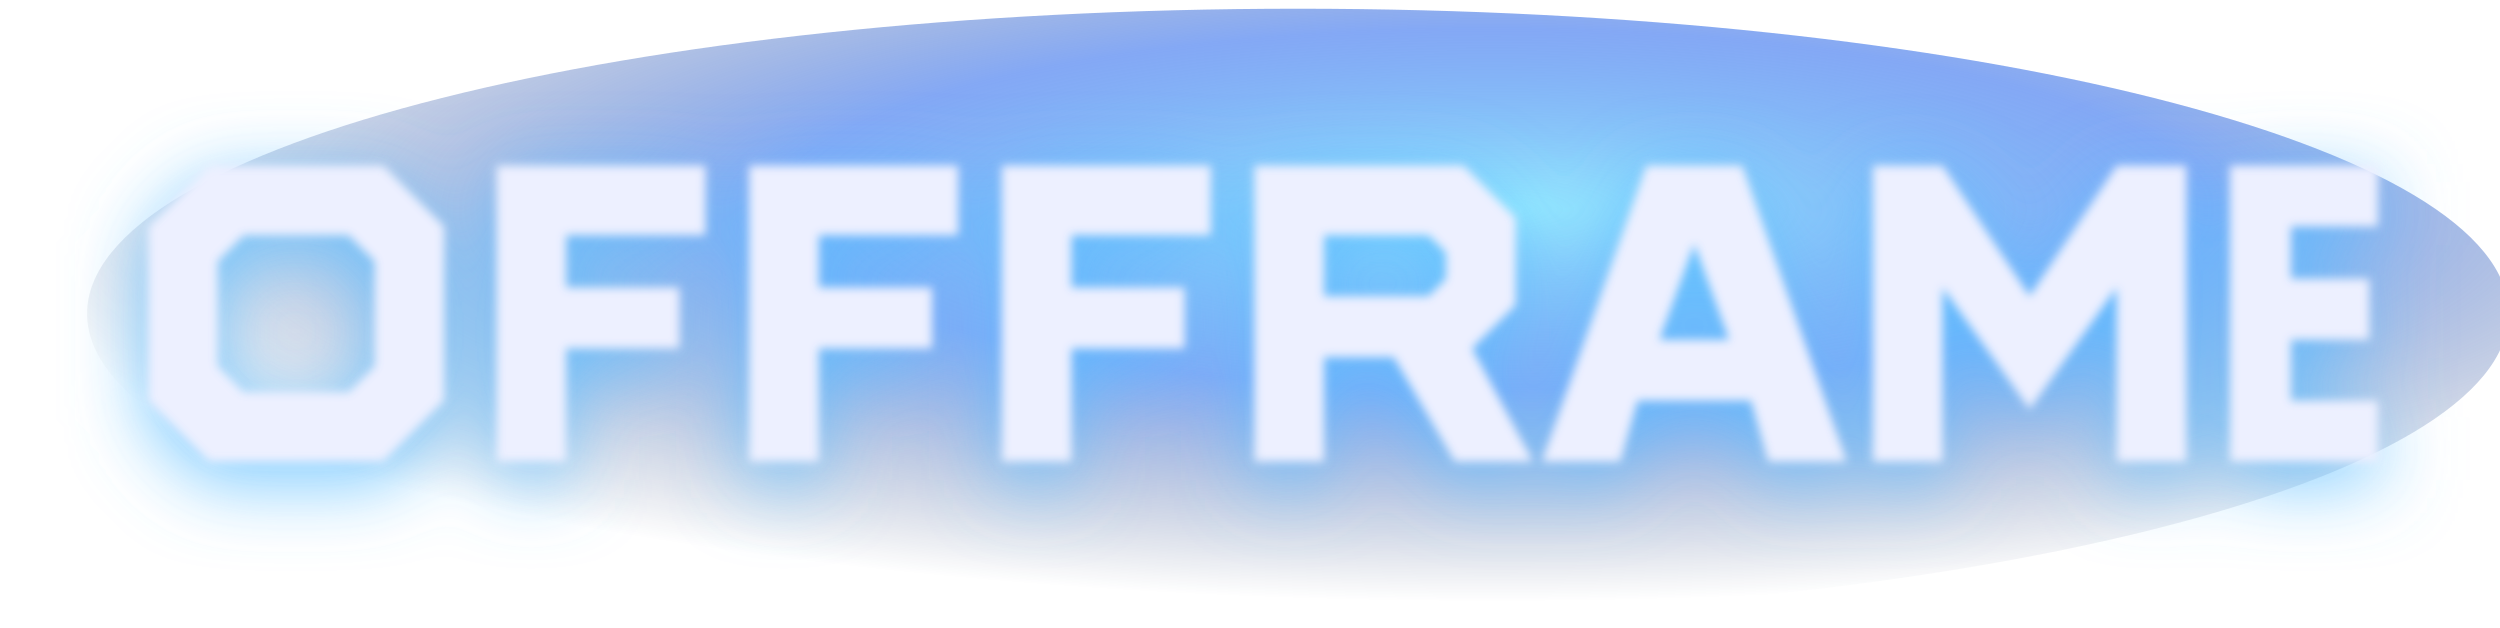
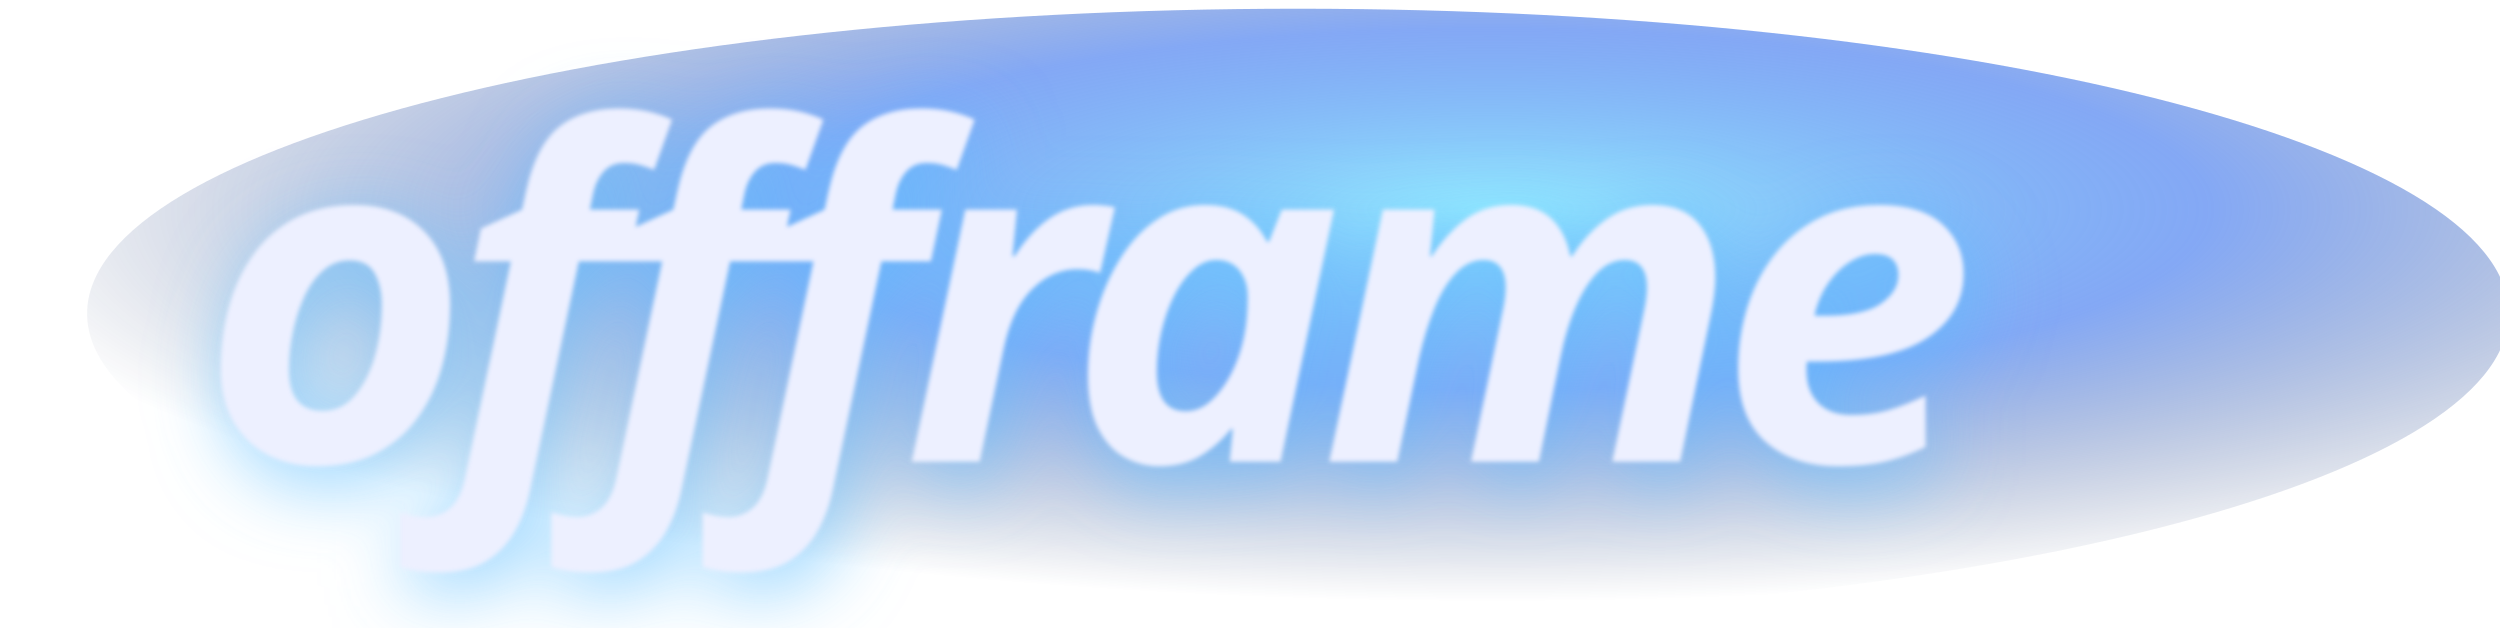
<svg xmlns="http://www.w3.org/2000/svg" viewBox="-14 -16 287 72">
  <defs>
    <radialGradient id="light" cx="58%" cy="33%" r="64%">
      <stop stop-color="#7fe7ff" stop-opacity=".82" />
      <stop offset=".46" stop-color="#2364ed" stop-opacity=".56" />
      <stop offset="1" stop-color="#102453" stop-opacity="0" />
    </radialGradient>
    <filter id="echo" x="-15%" y="-90%" width="130%" height="280%">
      <feGaussianBlur stdDeviation="4.4" />
    </filter>
    <filter id="soft-edge" x="-5%" y="-18%" width="110%" height="136%">
-       <feGaussianBlur stdDeviation=".52" />
+       <feGaussianBlur stdDeviation=".24" />
    </filter>
-     <g id="letters">
-       <path fill-rule="evenodd" d="M10 3h20l7 7v20l-7 7H10l-7-7V10zm4 8-3 3v12l3 3h12l3-3V14l-3-3z" />
-       <path d="M43 3h24v8H51v6h13v7H51v13h-8zm29 0h24v8H80v6h13v7H80v13h-8zm29 0h24v8h-16v6h13v7h-13v13h-8z" />
-       <path fill-rule="evenodd" d="M130 3h24l6 6v10l-5 5 7 13h-9l-7-12h-8v12h-8zm8 8v7h12l2-2v-3l-2-2zM175 3h11l12 34h-9l-2-7h-13l-2 7h-9zm5.5 9-4 11h8z" />
-       <path d="M201 3h8l10 15 10-15h8v34h-8V17l-10 14-10-14v20h-8zm41 0h17v7h-10v6h9v7h-9v7h10v7h-17z" />
-     </g>
+     <text id="letters" x="9" y="37" textLength="239" lengthAdjust="spacingAndGlyphs" font-family="Avenir Next, Avenir, Trebuchet MS, sans-serif" font-size="53" font-weight="650" font-style="italic" letter-spacing="-2.4">offframe</text>
  </defs>
  <ellipse cx="135" cy="20" rx="139" ry="35" fill="url(#light)" />
-   <use href="#letters" fill="#5bbdff" opacity=".9" transform="translate(0 2)" filter="url(#echo)" />
+   <use href="#letters" fill="#5bbdff" opacity=".72" transform="translate(1 2)" filter="url(#echo)" />
  <use href="#letters" fill="#edf0ff" filter="url(#soft-edge)" />
</svg>
